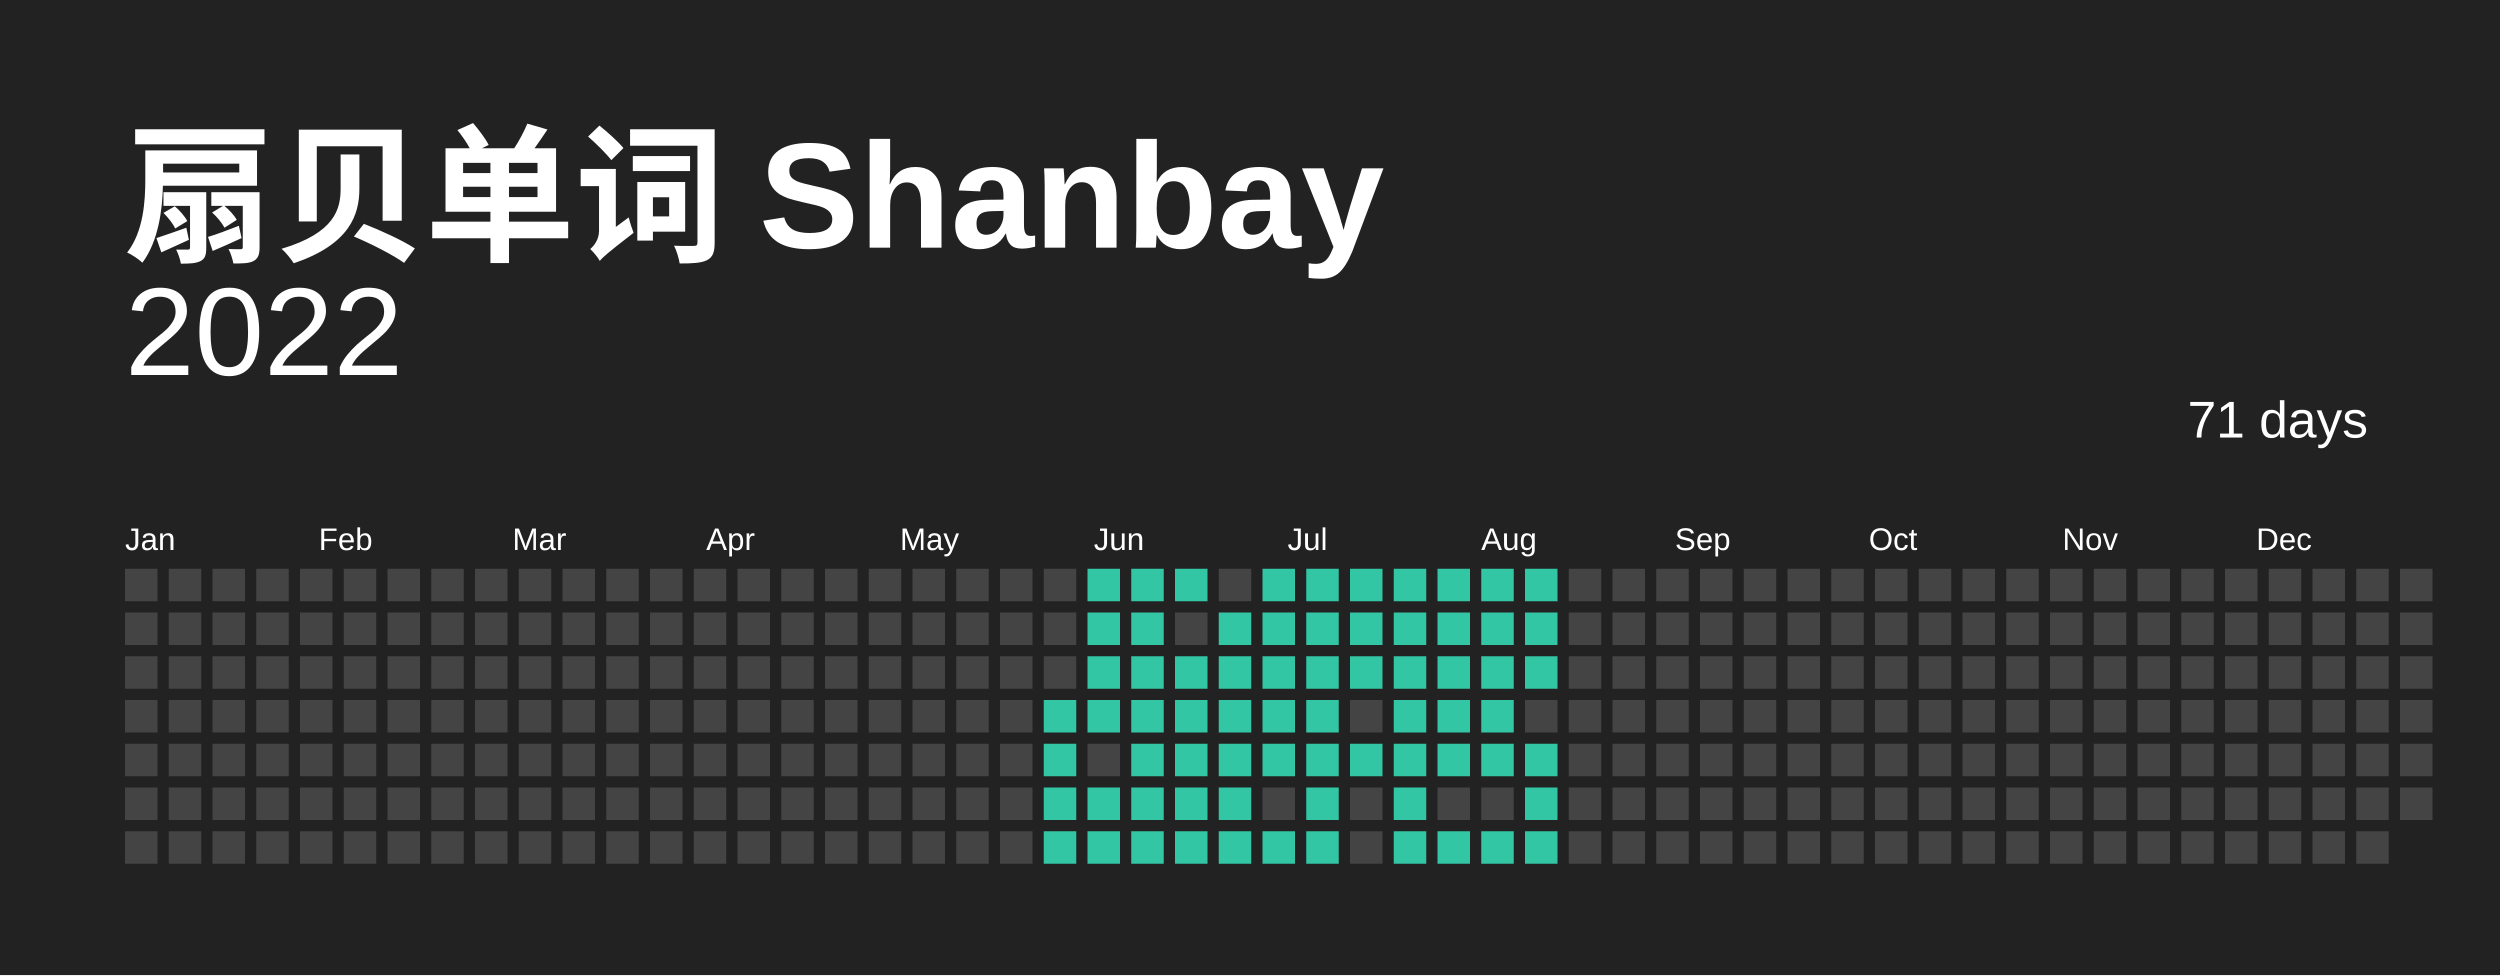
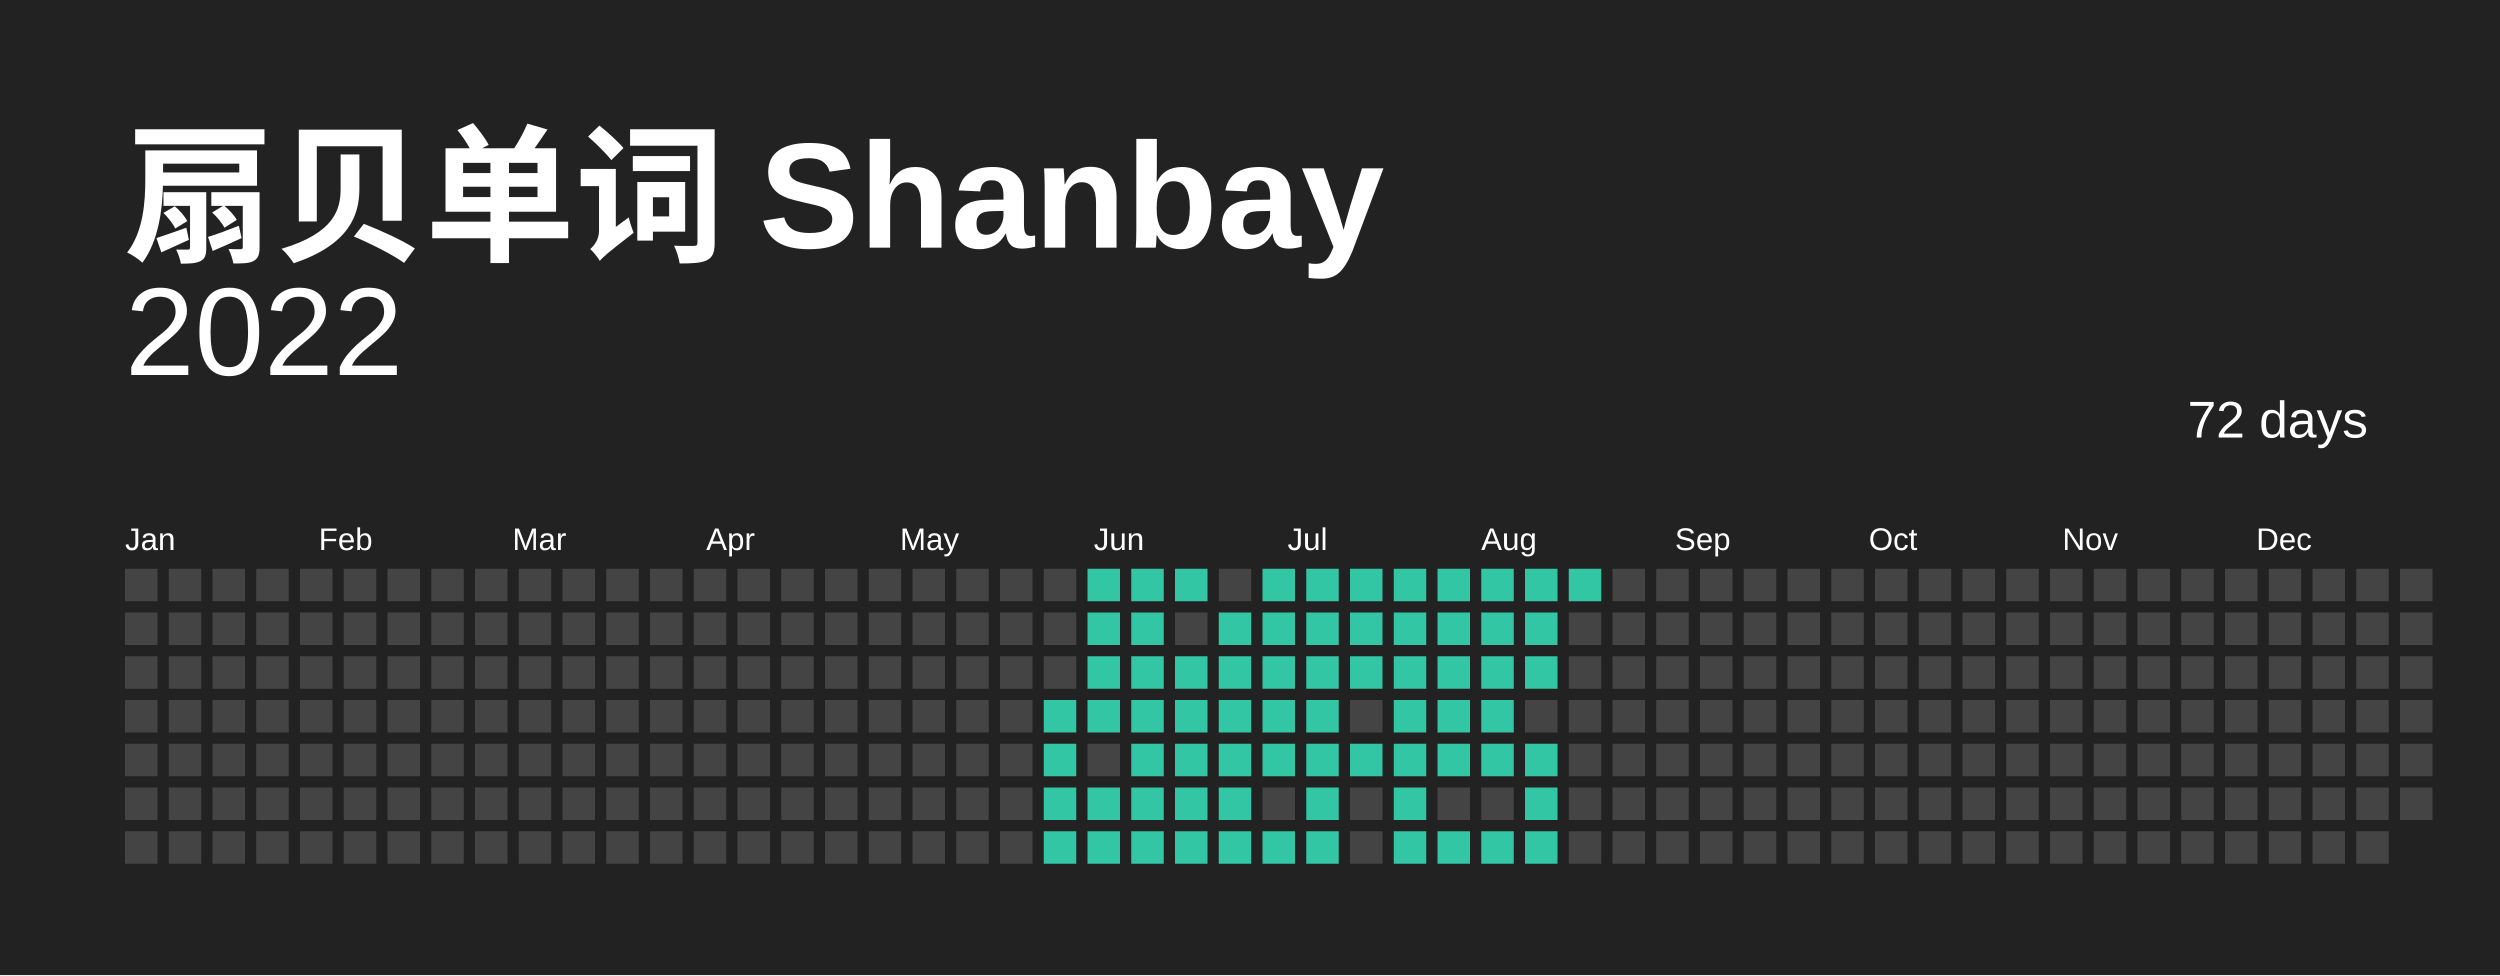
<svg xmlns="http://www.w3.org/2000/svg" baseProfile="full" height="78mm" version="1.1" viewBox="0,0,200,78" width="200mm">
  <defs />
  <rect fill="#222222" height="78" width="200" x="0" y="0" />
  <text fill="#FFFFFF" style="font-size:12px; font-family:Arial; font-weight:bold;" x="10" y="20"> 扇贝单词 Shanbay</text>
  <text alignment-baseline="hanging" fill="#FFFFFF" style="font-size:10.0px; font-family:Arial;" x="10" y="30">2022</text>
-   <text alignment-baseline="hanging" fill="#FFFFFF" style="font-size:4.125px; font-family:Arial;" x="175" y="35">71 days</text>
+   <text alignment-baseline="hanging" fill="#FFFFFF" style="font-size:4.125px; font-family:Arial;" x="175" y="35">72 days</text>
  <text fill="#FFFFFF" style="font-size:2.5px; font-family:Arial" x="10.0" y="44">Jan</text>
  <text fill="#FFFFFF" style="font-size:2.5px; font-family:Arial" x="25.5" y="44">Feb</text>
  <text fill="#FFFFFF" style="font-size:2.5px; font-family:Arial" x="41.0" y="44">Mar</text>
  <text fill="#FFFFFF" style="font-size:2.5px; font-family:Arial" x="56.5" y="44">Apr</text>
  <text fill="#FFFFFF" style="font-size:2.5px; font-family:Arial" x="72.0" y="44">May</text>
  <text fill="#FFFFFF" style="font-size:2.5px; font-family:Arial" x="87.5" y="44">Jun</text>
  <text fill="#FFFFFF" style="font-size:2.5px; font-family:Arial" x="103.0" y="44">Jul</text>
  <text fill="#FFFFFF" style="font-size:2.5px; font-family:Arial" x="118.5" y="44">Aug</text>
  <text fill="#FFFFFF" style="font-size:2.5px; font-family:Arial" x="134.0" y="44">Sep</text>
  <text fill="#FFFFFF" style="font-size:2.5px; font-family:Arial" x="149.5" y="44">Oct</text>
  <text fill="#FFFFFF" style="font-size:2.5px; font-family:Arial" x="165.0" y="44">Nov</text>
  <text fill="#FFFFFF" style="font-size:2.5px; font-family:Arial" x="180.5" y="44">Dec</text>
  <rect fill="#444444" height="2.6" width="2.6" x="10.0" y="45.5" />
  <rect fill="#444444" height="2.6" width="2.6" x="10.0" y="49.0" />
  <rect fill="#444444" height="2.6" width="2.6" x="10.0" y="52.5" />
  <rect fill="#444444" height="2.6" width="2.6" x="10.0" y="56.0" />
  <rect fill="#444444" height="2.6" width="2.6" x="10.0" y="59.5" />
  <rect fill="#444444" height="2.6" width="2.6" x="10.0" y="63.0" />
  <rect fill="#444444" height="2.6" width="2.6" x="10.0" y="66.5" />
  <rect fill="#444444" height="2.6" width="2.6" x="13.5" y="45.5" />
  <rect fill="#444444" height="2.6" width="2.6" x="13.5" y="49.0" />
  <rect fill="#444444" height="2.6" width="2.6" x="13.5" y="52.5" />
  <rect fill="#444444" height="2.6" width="2.6" x="13.5" y="56.0" />
  <rect fill="#444444" height="2.6" width="2.6" x="13.5" y="59.5" />
  <rect fill="#444444" height="2.6" width="2.6" x="13.5" y="63.0" />
  <rect fill="#444444" height="2.6" width="2.6" x="13.5" y="66.5" />
  <rect fill="#444444" height="2.6" width="2.6" x="17.0" y="45.5" />
  <rect fill="#444444" height="2.6" width="2.6" x="17.0" y="49.0" />
  <rect fill="#444444" height="2.6" width="2.6" x="17.0" y="52.5" />
  <rect fill="#444444" height="2.6" width="2.6" x="17.0" y="56.0" />
  <rect fill="#444444" height="2.6" width="2.6" x="17.0" y="59.5" />
  <rect fill="#444444" height="2.6" width="2.6" x="17.0" y="63.0" />
  <rect fill="#444444" height="2.6" width="2.6" x="17.0" y="66.5" />
  <rect fill="#444444" height="2.6" width="2.6" x="20.5" y="45.5" />
  <rect fill="#444444" height="2.6" width="2.6" x="20.5" y="49.0" />
  <rect fill="#444444" height="2.6" width="2.6" x="20.5" y="52.5" />
  <rect fill="#444444" height="2.6" width="2.6" x="20.5" y="56.0" />
  <rect fill="#444444" height="2.6" width="2.6" x="20.5" y="59.5" />
  <rect fill="#444444" height="2.6" width="2.6" x="20.5" y="63.0" />
  <rect fill="#444444" height="2.6" width="2.6" x="20.5" y="66.5" />
  <rect fill="#444444" height="2.6" width="2.6" x="24.0" y="45.5" />
  <rect fill="#444444" height="2.6" width="2.6" x="24.0" y="49.0" />
  <rect fill="#444444" height="2.6" width="2.6" x="24.0" y="52.5" />
  <rect fill="#444444" height="2.6" width="2.6" x="24.0" y="56.0" />
  <rect fill="#444444" height="2.6" width="2.6" x="24.0" y="59.5" />
  <rect fill="#444444" height="2.6" width="2.6" x="24.0" y="63.0" />
  <rect fill="#444444" height="2.6" width="2.6" x="24.0" y="66.5" />
  <rect fill="#444444" height="2.6" width="2.6" x="27.5" y="45.5" />
  <rect fill="#444444" height="2.6" width="2.6" x="27.5" y="49.0" />
  <rect fill="#444444" height="2.6" width="2.6" x="27.5" y="52.5" />
  <rect fill="#444444" height="2.6" width="2.6" x="27.5" y="56.0" />
  <rect fill="#444444" height="2.6" width="2.6" x="27.5" y="59.5" />
  <rect fill="#444444" height="2.6" width="2.6" x="27.5" y="63.0" />
  <rect fill="#444444" height="2.6" width="2.6" x="27.5" y="66.5" />
  <rect fill="#444444" height="2.6" width="2.6" x="31.0" y="45.5" />
  <rect fill="#444444" height="2.6" width="2.6" x="31.0" y="49.0" />
  <rect fill="#444444" height="2.6" width="2.6" x="31.0" y="52.5" />
  <rect fill="#444444" height="2.6" width="2.6" x="31.0" y="56.0" />
  <rect fill="#444444" height="2.6" width="2.6" x="31.0" y="59.5" />
  <rect fill="#444444" height="2.6" width="2.6" x="31.0" y="63.0" />
  <rect fill="#444444" height="2.6" width="2.6" x="31.0" y="66.5" />
  <rect fill="#444444" height="2.6" width="2.6" x="34.5" y="45.5" />
  <rect fill="#444444" height="2.6" width="2.6" x="34.5" y="49.0" />
  <rect fill="#444444" height="2.6" width="2.6" x="34.5" y="52.5" />
  <rect fill="#444444" height="2.6" width="2.6" x="34.5" y="56.0" />
  <rect fill="#444444" height="2.6" width="2.6" x="34.5" y="59.5" />
  <rect fill="#444444" height="2.6" width="2.6" x="34.5" y="63.0" />
  <rect fill="#444444" height="2.6" width="2.6" x="34.5" y="66.5" />
  <rect fill="#444444" height="2.6" width="2.6" x="38.0" y="45.5" />
  <rect fill="#444444" height="2.6" width="2.6" x="38.0" y="49.0" />
  <rect fill="#444444" height="2.6" width="2.6" x="38.0" y="52.5" />
  <rect fill="#444444" height="2.6" width="2.6" x="38.0" y="56.0" />
  <rect fill="#444444" height="2.6" width="2.6" x="38.0" y="59.5" />
  <rect fill="#444444" height="2.6" width="2.6" x="38.0" y="63.0" />
  <rect fill="#444444" height="2.6" width="2.6" x="38.0" y="66.5" />
  <rect fill="#444444" height="2.6" width="2.6" x="41.5" y="45.5" />
  <rect fill="#444444" height="2.6" width="2.6" x="41.5" y="49.0" />
  <rect fill="#444444" height="2.6" width="2.6" x="41.5" y="52.5" />
  <rect fill="#444444" height="2.6" width="2.6" x="41.5" y="56.0" />
  <rect fill="#444444" height="2.6" width="2.6" x="41.5" y="59.5" />
  <rect fill="#444444" height="2.6" width="2.6" x="41.5" y="63.0" />
  <rect fill="#444444" height="2.6" width="2.6" x="41.5" y="66.5" />
  <rect fill="#444444" height="2.6" width="2.6" x="45.0" y="45.5" />
  <rect fill="#444444" height="2.6" width="2.6" x="45.0" y="49.0" />
  <rect fill="#444444" height="2.6" width="2.6" x="45.0" y="52.5" />
  <rect fill="#444444" height="2.6" width="2.6" x="45.0" y="56.0" />
  <rect fill="#444444" height="2.6" width="2.6" x="45.0" y="59.5" />
  <rect fill="#444444" height="2.6" width="2.6" x="45.0" y="63.0" />
  <rect fill="#444444" height="2.6" width="2.6" x="45.0" y="66.5" />
  <rect fill="#444444" height="2.6" width="2.6" x="48.5" y="45.5" />
  <rect fill="#444444" height="2.6" width="2.6" x="48.5" y="49.0" />
  <rect fill="#444444" height="2.6" width="2.6" x="48.5" y="52.5" />
  <rect fill="#444444" height="2.6" width="2.6" x="48.5" y="56.0" />
  <rect fill="#444444" height="2.6" width="2.6" x="48.5" y="59.5" />
  <rect fill="#444444" height="2.6" width="2.6" x="48.5" y="63.0" />
  <rect fill="#444444" height="2.6" width="2.6" x="48.5" y="66.5" />
  <rect fill="#444444" height="2.6" width="2.6" x="52.0" y="45.5" />
  <rect fill="#444444" height="2.6" width="2.6" x="52.0" y="49.0" />
  <rect fill="#444444" height="2.6" width="2.6" x="52.0" y="52.5" />
  <rect fill="#444444" height="2.6" width="2.6" x="52.0" y="56.0" />
  <rect fill="#444444" height="2.6" width="2.6" x="52.0" y="59.5" />
  <rect fill="#444444" height="2.6" width="2.6" x="52.0" y="63.0" />
  <rect fill="#444444" height="2.6" width="2.6" x="52.0" y="66.5" />
  <rect fill="#444444" height="2.6" width="2.6" x="55.5" y="45.5" />
  <rect fill="#444444" height="2.6" width="2.6" x="55.5" y="49.0" />
  <rect fill="#444444" height="2.6" width="2.6" x="55.5" y="52.5" />
  <rect fill="#444444" height="2.6" width="2.6" x="55.5" y="56.0" />
  <rect fill="#444444" height="2.6" width="2.6" x="55.5" y="59.5" />
  <rect fill="#444444" height="2.6" width="2.6" x="55.5" y="63.0" />
  <rect fill="#444444" height="2.6" width="2.6" x="55.5" y="66.5" />
  <rect fill="#444444" height="2.6" width="2.6" x="59.0" y="45.5" />
  <rect fill="#444444" height="2.6" width="2.6" x="59.0" y="49.0" />
  <rect fill="#444444" height="2.6" width="2.6" x="59.0" y="52.5" />
  <rect fill="#444444" height="2.6" width="2.6" x="59.0" y="56.0" />
  <rect fill="#444444" height="2.6" width="2.6" x="59.0" y="59.5" />
  <rect fill="#444444" height="2.6" width="2.6" x="59.0" y="63.0" />
  <rect fill="#444444" height="2.6" width="2.6" x="59.0" y="66.5" />
  <rect fill="#444444" height="2.6" width="2.6" x="62.5" y="45.5" />
  <rect fill="#444444" height="2.6" width="2.6" x="62.5" y="49.0" />
  <rect fill="#444444" height="2.6" width="2.6" x="62.5" y="52.5" />
  <rect fill="#444444" height="2.6" width="2.6" x="62.5" y="56.0" />
  <rect fill="#444444" height="2.6" width="2.6" x="62.5" y="59.5" />
  <rect fill="#444444" height="2.6" width="2.6" x="62.5" y="63.0" />
  <rect fill="#444444" height="2.6" width="2.6" x="62.5" y="66.5" />
  <rect fill="#444444" height="2.6" width="2.6" x="66.0" y="45.5" />
  <rect fill="#444444" height="2.6" width="2.6" x="66.0" y="49.0" />
  <rect fill="#444444" height="2.6" width="2.6" x="66.0" y="52.5" />
  <rect fill="#444444" height="2.6" width="2.6" x="66.0" y="56.0" />
  <rect fill="#444444" height="2.6" width="2.6" x="66.0" y="59.5" />
  <rect fill="#444444" height="2.6" width="2.6" x="66.0" y="63.0" />
  <rect fill="#444444" height="2.6" width="2.6" x="66.0" y="66.5" />
  <rect fill="#444444" height="2.6" width="2.6" x="69.5" y="45.5" />
  <rect fill="#444444" height="2.6" width="2.6" x="69.5" y="49.0" />
  <rect fill="#444444" height="2.6" width="2.6" x="69.5" y="52.5" />
  <rect fill="#444444" height="2.6" width="2.6" x="69.5" y="56.0" />
  <rect fill="#444444" height="2.6" width="2.6" x="69.5" y="59.5" />
  <rect fill="#444444" height="2.6" width="2.6" x="69.5" y="63.0" />
  <rect fill="#444444" height="2.6" width="2.6" x="69.5" y="66.5" />
  <rect fill="#444444" height="2.6" width="2.6" x="73.0" y="45.5" />
  <rect fill="#444444" height="2.6" width="2.6" x="73.0" y="49.0" />
  <rect fill="#444444" height="2.6" width="2.6" x="73.0" y="52.5" />
  <rect fill="#444444" height="2.6" width="2.6" x="73.0" y="56.0" />
  <rect fill="#444444" height="2.6" width="2.6" x="73.0" y="59.5" />
  <rect fill="#444444" height="2.6" width="2.6" x="73.0" y="63.0" />
  <rect fill="#444444" height="2.6" width="2.6" x="73.0" y="66.5" />
  <rect fill="#444444" height="2.6" width="2.6" x="76.5" y="45.5" />
  <rect fill="#444444" height="2.6" width="2.6" x="76.5" y="49.0" />
  <rect fill="#444444" height="2.6" width="2.6" x="76.5" y="52.5" />
  <rect fill="#444444" height="2.6" width="2.6" x="76.5" y="56.0" />
  <rect fill="#444444" height="2.6" width="2.6" x="76.5" y="59.5" />
  <rect fill="#444444" height="2.6" width="2.6" x="76.5" y="63.0" />
  <rect fill="#444444" height="2.6" width="2.6" x="76.5" y="66.5" />
  <rect fill="#444444" height="2.6" width="2.6" x="80.0" y="45.5" />
  <rect fill="#444444" height="2.6" width="2.6" x="80.0" y="49.0" />
  <rect fill="#444444" height="2.6" width="2.6" x="80.0" y="52.5" />
  <rect fill="#444444" height="2.6" width="2.6" x="80.0" y="56.0" />
  <rect fill="#444444" height="2.6" width="2.6" x="80.0" y="59.5" />
  <rect fill="#444444" height="2.6" width="2.6" x="80.0" y="63.0" />
  <rect fill="#444444" height="2.6" width="2.6" x="80.0" y="66.5" />
  <rect fill="#444444" height="2.6" width="2.6" x="83.5" y="45.5" />
  <rect fill="#444444" height="2.6" width="2.6" x="83.5" y="49.0" />
  <rect fill="#444444" height="2.6" width="2.6" x="83.5" y="52.5" />
  <rect fill="#33C6A4" height="2.6" width="2.6" x="83.5" y="56.0" />
  <rect fill="#33C6A4" height="2.6" width="2.6" x="83.5" y="59.5" />
  <rect fill="#33C6A4" height="2.6" width="2.6" x="83.5" y="63.0" />
  <rect fill="#33C6A4" height="2.6" width="2.6" x="83.5" y="66.5" />
  <rect fill="#33C6A4" height="2.6" width="2.6" x="87.0" y="45.5" />
  <rect fill="#33C6A4" height="2.6" width="2.6" x="87.0" y="49.0" />
  <rect fill="#33C6A4" height="2.6" width="2.6" x="87.0" y="52.5" />
  <rect fill="#33C6A4" height="2.6" width="2.6" x="87.0" y="56.0" />
  <rect fill="#444444" height="2.6" width="2.6" x="87.0" y="59.5" />
  <rect fill="#33C6A4" height="2.6" width="2.6" x="87.0" y="63.0" />
  <rect fill="#33C6A4" height="2.6" width="2.6" x="87.0" y="66.5" />
  <rect fill="#33C6A4" height="2.6" width="2.6" x="90.5" y="45.5" />
  <rect fill="#33C6A4" height="2.6" width="2.6" x="90.5" y="49.0" />
  <rect fill="#33C6A4" height="2.6" width="2.6" x="90.5" y="52.5" />
  <rect fill="#33C6A4" height="2.6" width="2.6" x="90.5" y="56.0" />
  <rect fill="#33C6A4" height="2.6" width="2.6" x="90.5" y="59.5" />
  <rect fill="#33C6A4" height="2.6" width="2.6" x="90.5" y="63.0" />
  <rect fill="#33C6A4" height="2.6" width="2.6" x="90.5" y="66.5" />
  <rect fill="#33C6A4" height="2.6" width="2.6" x="94.0" y="45.5" />
  <rect fill="#444444" height="2.6" width="2.6" x="94.0" y="49.0" />
  <rect fill="#33C6A4" height="2.6" width="2.6" x="94.0" y="52.5" />
  <rect fill="#33C6A4" height="2.6" width="2.6" x="94.0" y="56.0" />
  <rect fill="#33C6A4" height="2.6" width="2.6" x="94.0" y="59.5" />
  <rect fill="#33C6A4" height="2.6" width="2.6" x="94.0" y="63.0" />
  <rect fill="#33C6A4" height="2.6" width="2.6" x="94.0" y="66.5" />
  <rect fill="#444444" height="2.6" width="2.6" x="97.5" y="45.5" />
  <rect fill="#33C6A4" height="2.6" width="2.6" x="97.5" y="49.0" />
  <rect fill="#33C6A4" height="2.6" width="2.6" x="97.5" y="52.5" />
  <rect fill="#33C6A4" height="2.6" width="2.6" x="97.5" y="56.0" />
  <rect fill="#33C6A4" height="2.6" width="2.6" x="97.5" y="59.5" />
  <rect fill="#33C6A4" height="2.6" width="2.6" x="97.5" y="63.0" />
  <rect fill="#33C6A4" height="2.6" width="2.6" x="97.5" y="66.5" />
  <rect fill="#33C6A4" height="2.6" width="2.6" x="101.0" y="45.5" />
  <rect fill="#33C6A4" height="2.6" width="2.6" x="101.0" y="49.0" />
  <rect fill="#33C6A4" height="2.6" width="2.6" x="101.0" y="52.5" />
  <rect fill="#33C6A4" height="2.6" width="2.6" x="101.0" y="56.0" />
  <rect fill="#33C6A4" height="2.6" width="2.6" x="101.0" y="59.5" />
  <rect fill="#444444" height="2.6" width="2.6" x="101.0" y="63.0" />
  <rect fill="#33C6A4" height="2.6" width="2.6" x="101.0" y="66.5" />
  <rect fill="#33C6A4" height="2.6" width="2.6" x="104.5" y="45.5" />
  <rect fill="#33C6A4" height="2.6" width="2.6" x="104.5" y="49.0" />
  <rect fill="#33C6A4" height="2.6" width="2.6" x="104.5" y="52.5" />
  <rect fill="#33C6A4" height="2.6" width="2.6" x="104.5" y="56.0" />
  <rect fill="#33C6A4" height="2.6" width="2.6" x="104.5" y="59.5" />
  <rect fill="#33C6A4" height="2.6" width="2.6" x="104.5" y="63.0" />
  <rect fill="#33C6A4" height="2.6" width="2.6" x="104.5" y="66.5" />
  <rect fill="#33C6A4" height="2.6" width="2.6" x="108.0" y="45.5" />
  <rect fill="#33C6A4" height="2.6" width="2.6" x="108.0" y="49.0" />
  <rect fill="#33C6A4" height="2.6" width="2.6" x="108.0" y="52.5" />
  <rect fill="#444444" height="2.6" width="2.6" x="108.0" y="56.0" />
  <rect fill="#33C6A4" height="2.6" width="2.6" x="108.0" y="59.5" />
  <rect fill="#444444" height="2.6" width="2.6" x="108.0" y="63.0" />
  <rect fill="#444444" height="2.6" width="2.6" x="108.0" y="66.5" />
  <rect fill="#33C6A4" height="2.6" width="2.6" x="111.5" y="45.5" />
  <rect fill="#33C6A4" height="2.6" width="2.6" x="111.5" y="49.0" />
  <rect fill="#33C6A4" height="2.6" width="2.6" x="111.5" y="52.5" />
  <rect fill="#33C6A4" height="2.6" width="2.6" x="111.5" y="56.0" />
  <rect fill="#33C6A4" height="2.6" width="2.6" x="111.5" y="59.5" />
  <rect fill="#33C6A4" height="2.6" width="2.6" x="111.5" y="63.0" />
  <rect fill="#33C6A4" height="2.6" width="2.6" x="111.5" y="66.5" />
  <rect fill="#33C6A4" height="2.6" width="2.6" x="115.0" y="45.5" />
  <rect fill="#33C6A4" height="2.6" width="2.6" x="115.0" y="49.0" />
  <rect fill="#33C6A4" height="2.6" width="2.6" x="115.0" y="52.5" />
  <rect fill="#33C6A4" height="2.6" width="2.6" x="115.0" y="56.0" />
  <rect fill="#33C6A4" height="2.6" width="2.6" x="115.0" y="59.5" />
  <rect fill="#444444" height="2.6" width="2.6" x="115.0" y="63.0" />
  <rect fill="#33C6A4" height="2.6" width="2.6" x="115.0" y="66.5" />
  <rect fill="#33C6A4" height="2.6" width="2.6" x="118.5" y="45.5" />
  <rect fill="#33C6A4" height="2.6" width="2.6" x="118.5" y="49.0" />
  <rect fill="#33C6A4" height="2.6" width="2.6" x="118.5" y="52.5" />
  <rect fill="#33C6A4" height="2.6" width="2.6" x="118.5" y="56.0" />
  <rect fill="#33C6A4" height="2.6" width="2.6" x="118.5" y="59.5" />
  <rect fill="#444444" height="2.6" width="2.6" x="118.5" y="63.0" />
  <rect fill="#33C6A4" height="2.6" width="2.6" x="118.5" y="66.5" />
  <rect fill="#33C6A4" height="2.6" width="2.6" x="122.0" y="45.5" />
  <rect fill="#33C6A4" height="2.6" width="2.6" x="122.0" y="49.0" />
  <rect fill="#33C6A4" height="2.6" width="2.6" x="122.0" y="52.5" />
  <rect fill="#444444" height="2.6" width="2.6" x="122.0" y="56.0" />
  <rect fill="#33C6A4" height="2.6" width="2.6" x="122.0" y="59.5" />
  <rect fill="#33C6A4" height="2.6" width="2.6" x="122.0" y="63.0" />
  <rect fill="#33C6A4" height="2.6" width="2.6" x="122.0" y="66.5" />
-   <rect fill="#444444" height="2.6" width="2.6" x="125.5" y="45.5" />
+   <rect fill="#33C6A4" height="2.6" width="2.6" x="125.5" y="45.5" />
  <rect fill="#444444" height="2.6" width="2.6" x="125.5" y="49.0" />
  <rect fill="#444444" height="2.6" width="2.6" x="125.5" y="52.5" />
  <rect fill="#444444" height="2.6" width="2.6" x="125.5" y="56.0" />
  <rect fill="#444444" height="2.6" width="2.6" x="125.5" y="59.5" />
  <rect fill="#444444" height="2.6" width="2.6" x="125.5" y="63.0" />
  <rect fill="#444444" height="2.6" width="2.6" x="125.5" y="66.5" />
  <rect fill="#444444" height="2.6" width="2.6" x="129.0" y="45.5" />
  <rect fill="#444444" height="2.6" width="2.6" x="129.0" y="49.0" />
  <rect fill="#444444" height="2.6" width="2.6" x="129.0" y="52.5" />
  <rect fill="#444444" height="2.6" width="2.6" x="129.0" y="56.0" />
  <rect fill="#444444" height="2.6" width="2.6" x="129.0" y="59.5" />
  <rect fill="#444444" height="2.6" width="2.6" x="129.0" y="63.0" />
  <rect fill="#444444" height="2.6" width="2.6" x="129.0" y="66.5" />
  <rect fill="#444444" height="2.6" width="2.6" x="132.5" y="45.5" />
  <rect fill="#444444" height="2.6" width="2.6" x="132.5" y="49.0" />
  <rect fill="#444444" height="2.6" width="2.6" x="132.5" y="52.5" />
  <rect fill="#444444" height="2.6" width="2.6" x="132.5" y="56.0" />
  <rect fill="#444444" height="2.6" width="2.6" x="132.5" y="59.5" />
  <rect fill="#444444" height="2.6" width="2.6" x="132.5" y="63.0" />
  <rect fill="#444444" height="2.6" width="2.6" x="132.5" y="66.5" />
  <rect fill="#444444" height="2.6" width="2.6" x="136.0" y="45.5" />
  <rect fill="#444444" height="2.6" width="2.6" x="136.0" y="49.0" />
  <rect fill="#444444" height="2.6" width="2.6" x="136.0" y="52.5" />
  <rect fill="#444444" height="2.6" width="2.6" x="136.0" y="56.0" />
  <rect fill="#444444" height="2.6" width="2.6" x="136.0" y="59.5" />
  <rect fill="#444444" height="2.6" width="2.6" x="136.0" y="63.0" />
  <rect fill="#444444" height="2.6" width="2.6" x="136.0" y="66.5" />
  <rect fill="#444444" height="2.6" width="2.6" x="139.5" y="45.5" />
  <rect fill="#444444" height="2.6" width="2.6" x="139.5" y="49.0" />
  <rect fill="#444444" height="2.6" width="2.6" x="139.5" y="52.5" />
  <rect fill="#444444" height="2.6" width="2.6" x="139.5" y="56.0" />
  <rect fill="#444444" height="2.6" width="2.6" x="139.5" y="59.5" />
  <rect fill="#444444" height="2.6" width="2.6" x="139.5" y="63.0" />
  <rect fill="#444444" height="2.6" width="2.6" x="139.5" y="66.5" />
  <rect fill="#444444" height="2.6" width="2.6" x="143.0" y="45.5" />
  <rect fill="#444444" height="2.6" width="2.6" x="143.0" y="49.0" />
  <rect fill="#444444" height="2.6" width="2.6" x="143.0" y="52.5" />
  <rect fill="#444444" height="2.6" width="2.6" x="143.0" y="56.0" />
  <rect fill="#444444" height="2.6" width="2.6" x="143.0" y="59.5" />
  <rect fill="#444444" height="2.6" width="2.6" x="143.0" y="63.0" />
  <rect fill="#444444" height="2.6" width="2.6" x="143.0" y="66.5" />
  <rect fill="#444444" height="2.6" width="2.6" x="146.5" y="45.5" />
  <rect fill="#444444" height="2.6" width="2.6" x="146.5" y="49.0" />
  <rect fill="#444444" height="2.6" width="2.6" x="146.5" y="52.5" />
  <rect fill="#444444" height="2.6" width="2.6" x="146.5" y="56.0" />
  <rect fill="#444444" height="2.6" width="2.6" x="146.5" y="59.5" />
  <rect fill="#444444" height="2.6" width="2.6" x="146.5" y="63.0" />
  <rect fill="#444444" height="2.6" width="2.6" x="146.5" y="66.5" />
  <rect fill="#444444" height="2.6" width="2.6" x="150.0" y="45.5" />
  <rect fill="#444444" height="2.6" width="2.6" x="150.0" y="49.0" />
  <rect fill="#444444" height="2.6" width="2.6" x="150.0" y="52.5" />
  <rect fill="#444444" height="2.6" width="2.6" x="150.0" y="56.0" />
  <rect fill="#444444" height="2.6" width="2.6" x="150.0" y="59.5" />
  <rect fill="#444444" height="2.6" width="2.6" x="150.0" y="63.0" />
  <rect fill="#444444" height="2.6" width="2.6" x="150.0" y="66.5" />
  <rect fill="#444444" height="2.6" width="2.6" x="153.5" y="45.5" />
  <rect fill="#444444" height="2.6" width="2.6" x="153.5" y="49.0" />
  <rect fill="#444444" height="2.6" width="2.6" x="153.5" y="52.5" />
  <rect fill="#444444" height="2.6" width="2.6" x="153.5" y="56.0" />
  <rect fill="#444444" height="2.6" width="2.6" x="153.5" y="59.5" />
  <rect fill="#444444" height="2.6" width="2.6" x="153.5" y="63.0" />
  <rect fill="#444444" height="2.6" width="2.6" x="153.5" y="66.5" />
  <rect fill="#444444" height="2.6" width="2.6" x="157.0" y="45.5" />
  <rect fill="#444444" height="2.6" width="2.6" x="157.0" y="49.0" />
  <rect fill="#444444" height="2.6" width="2.6" x="157.0" y="52.5" />
  <rect fill="#444444" height="2.6" width="2.6" x="157.0" y="56.0" />
  <rect fill="#444444" height="2.6" width="2.6" x="157.0" y="59.5" />
  <rect fill="#444444" height="2.6" width="2.6" x="157.0" y="63.0" />
  <rect fill="#444444" height="2.6" width="2.6" x="157.0" y="66.5" />
  <rect fill="#444444" height="2.6" width="2.6" x="160.5" y="45.5" />
  <rect fill="#444444" height="2.6" width="2.6" x="160.5" y="49.0" />
  <rect fill="#444444" height="2.6" width="2.6" x="160.5" y="52.5" />
  <rect fill="#444444" height="2.6" width="2.6" x="160.5" y="56.0" />
  <rect fill="#444444" height="2.6" width="2.6" x="160.5" y="59.5" />
  <rect fill="#444444" height="2.6" width="2.6" x="160.5" y="63.0" />
  <rect fill="#444444" height="2.6" width="2.6" x="160.5" y="66.5" />
  <rect fill="#444444" height="2.6" width="2.6" x="164.0" y="45.5" />
  <rect fill="#444444" height="2.6" width="2.6" x="164.0" y="49.0" />
  <rect fill="#444444" height="2.6" width="2.6" x="164.0" y="52.5" />
  <rect fill="#444444" height="2.6" width="2.6" x="164.0" y="56.0" />
  <rect fill="#444444" height="2.6" width="2.6" x="164.0" y="59.5" />
  <rect fill="#444444" height="2.6" width="2.6" x="164.0" y="63.0" />
  <rect fill="#444444" height="2.6" width="2.6" x="164.0" y="66.5" />
  <rect fill="#444444" height="2.6" width="2.6" x="167.5" y="45.5" />
  <rect fill="#444444" height="2.6" width="2.6" x="167.5" y="49.0" />
  <rect fill="#444444" height="2.6" width="2.6" x="167.5" y="52.5" />
  <rect fill="#444444" height="2.6" width="2.6" x="167.5" y="56.0" />
  <rect fill="#444444" height="2.6" width="2.6" x="167.5" y="59.5" />
  <rect fill="#444444" height="2.6" width="2.6" x="167.5" y="63.0" />
  <rect fill="#444444" height="2.6" width="2.6" x="167.5" y="66.5" />
  <rect fill="#444444" height="2.6" width="2.6" x="171.0" y="45.5" />
  <rect fill="#444444" height="2.6" width="2.6" x="171.0" y="49.0" />
  <rect fill="#444444" height="2.6" width="2.6" x="171.0" y="52.5" />
  <rect fill="#444444" height="2.6" width="2.6" x="171.0" y="56.0" />
  <rect fill="#444444" height="2.6" width="2.6" x="171.0" y="59.5" />
  <rect fill="#444444" height="2.6" width="2.6" x="171.0" y="63.0" />
  <rect fill="#444444" height="2.6" width="2.6" x="171.0" y="66.5" />
  <rect fill="#444444" height="2.6" width="2.6" x="174.5" y="45.5" />
  <rect fill="#444444" height="2.6" width="2.6" x="174.5" y="49.0" />
  <rect fill="#444444" height="2.6" width="2.6" x="174.5" y="52.5" />
  <rect fill="#444444" height="2.6" width="2.6" x="174.5" y="56.0" />
  <rect fill="#444444" height="2.6" width="2.6" x="174.5" y="59.5" />
  <rect fill="#444444" height="2.6" width="2.6" x="174.5" y="63.0" />
  <rect fill="#444444" height="2.6" width="2.6" x="174.5" y="66.5" />
  <rect fill="#444444" height="2.6" width="2.6" x="178.0" y="45.5" />
  <rect fill="#444444" height="2.6" width="2.6" x="178.0" y="49.0" />
  <rect fill="#444444" height="2.6" width="2.6" x="178.0" y="52.5" />
  <rect fill="#444444" height="2.6" width="2.6" x="178.0" y="56.0" />
  <rect fill="#444444" height="2.6" width="2.6" x="178.0" y="59.5" />
  <rect fill="#444444" height="2.6" width="2.6" x="178.0" y="63.0" />
  <rect fill="#444444" height="2.6" width="2.6" x="178.0" y="66.5" />
  <rect fill="#444444" height="2.6" width="2.6" x="181.5" y="45.5" />
  <rect fill="#444444" height="2.6" width="2.6" x="181.5" y="49.0" />
  <rect fill="#444444" height="2.6" width="2.6" x="181.5" y="52.5" />
  <rect fill="#444444" height="2.6" width="2.6" x="181.5" y="56.0" />
  <rect fill="#444444" height="2.6" width="2.6" x="181.5" y="59.5" />
  <rect fill="#444444" height="2.6" width="2.6" x="181.5" y="63.0" />
  <rect fill="#444444" height="2.6" width="2.6" x="181.5" y="66.5" />
  <rect fill="#444444" height="2.6" width="2.6" x="185.0" y="45.5" />
  <rect fill="#444444" height="2.6" width="2.6" x="185.0" y="49.0" />
  <rect fill="#444444" height="2.6" width="2.6" x="185.0" y="52.5" />
  <rect fill="#444444" height="2.6" width="2.6" x="185.0" y="56.0" />
  <rect fill="#444444" height="2.6" width="2.6" x="185.0" y="59.5" />
  <rect fill="#444444" height="2.6" width="2.6" x="185.0" y="63.0" />
  <rect fill="#444444" height="2.6" width="2.6" x="185.0" y="66.5" />
  <rect fill="#444444" height="2.6" width="2.6" x="188.5" y="45.5" />
  <rect fill="#444444" height="2.6" width="2.6" x="188.5" y="49.0" />
  <rect fill="#444444" height="2.6" width="2.6" x="188.5" y="52.5" />
  <rect fill="#444444" height="2.6" width="2.6" x="188.5" y="56.0" />
  <rect fill="#444444" height="2.6" width="2.6" x="188.5" y="59.5" />
  <rect fill="#444444" height="2.6" width="2.6" x="188.5" y="63.0" />
  <rect fill="#444444" height="2.6" width="2.6" x="188.5" y="66.5" />
  <rect fill="#444444" height="2.6" width="2.6" x="192.0" y="45.5" />
  <rect fill="#444444" height="2.6" width="2.6" x="192.0" y="49.0" />
  <rect fill="#444444" height="2.6" width="2.6" x="192.0" y="52.5" />
  <rect fill="#444444" height="2.6" width="2.6" x="192.0" y="56.0" />
  <rect fill="#444444" height="2.6" width="2.6" x="192.0" y="59.5" />
  <rect fill="#444444" height="2.6" width="2.6" x="192.0" y="63.0" />
</svg>
